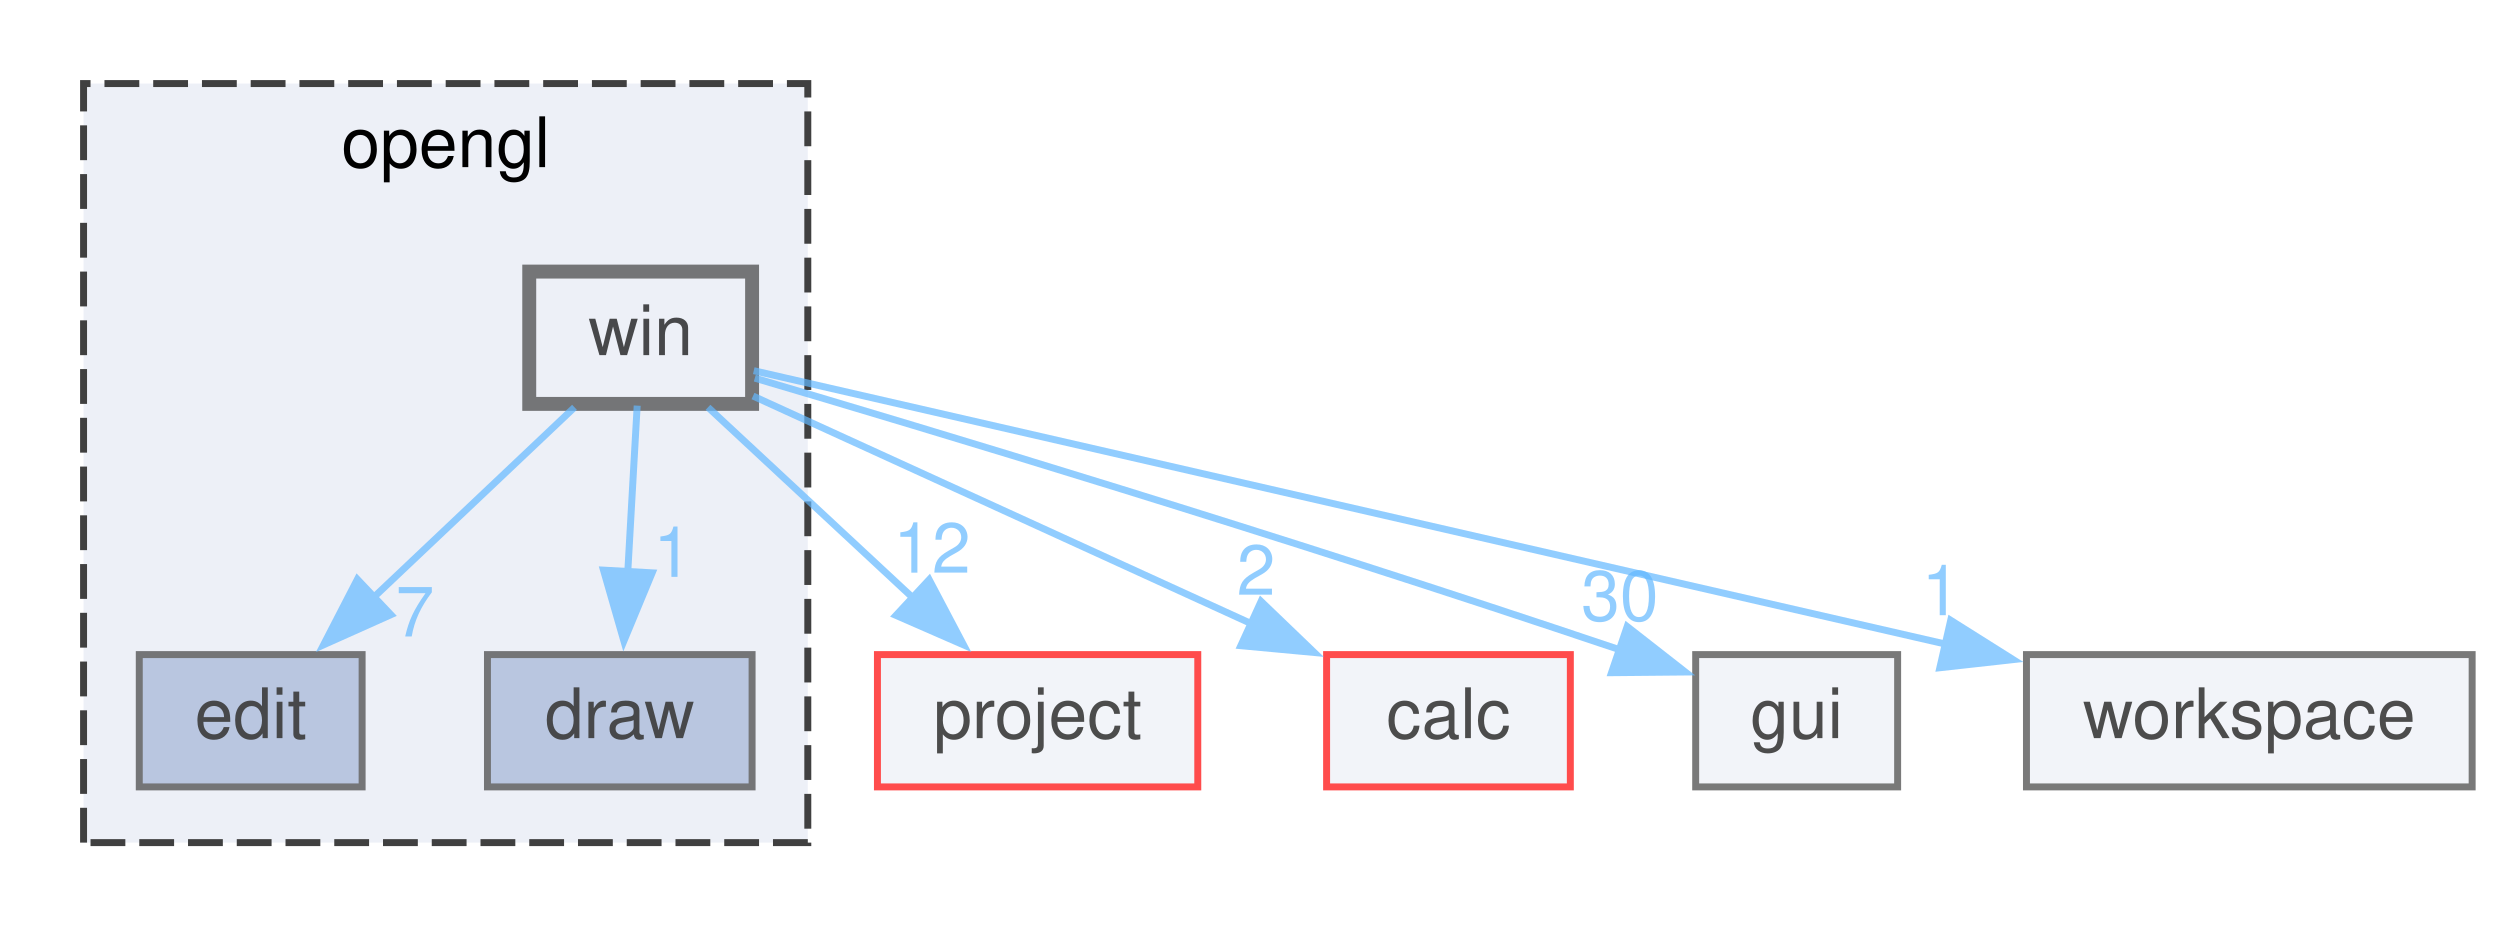
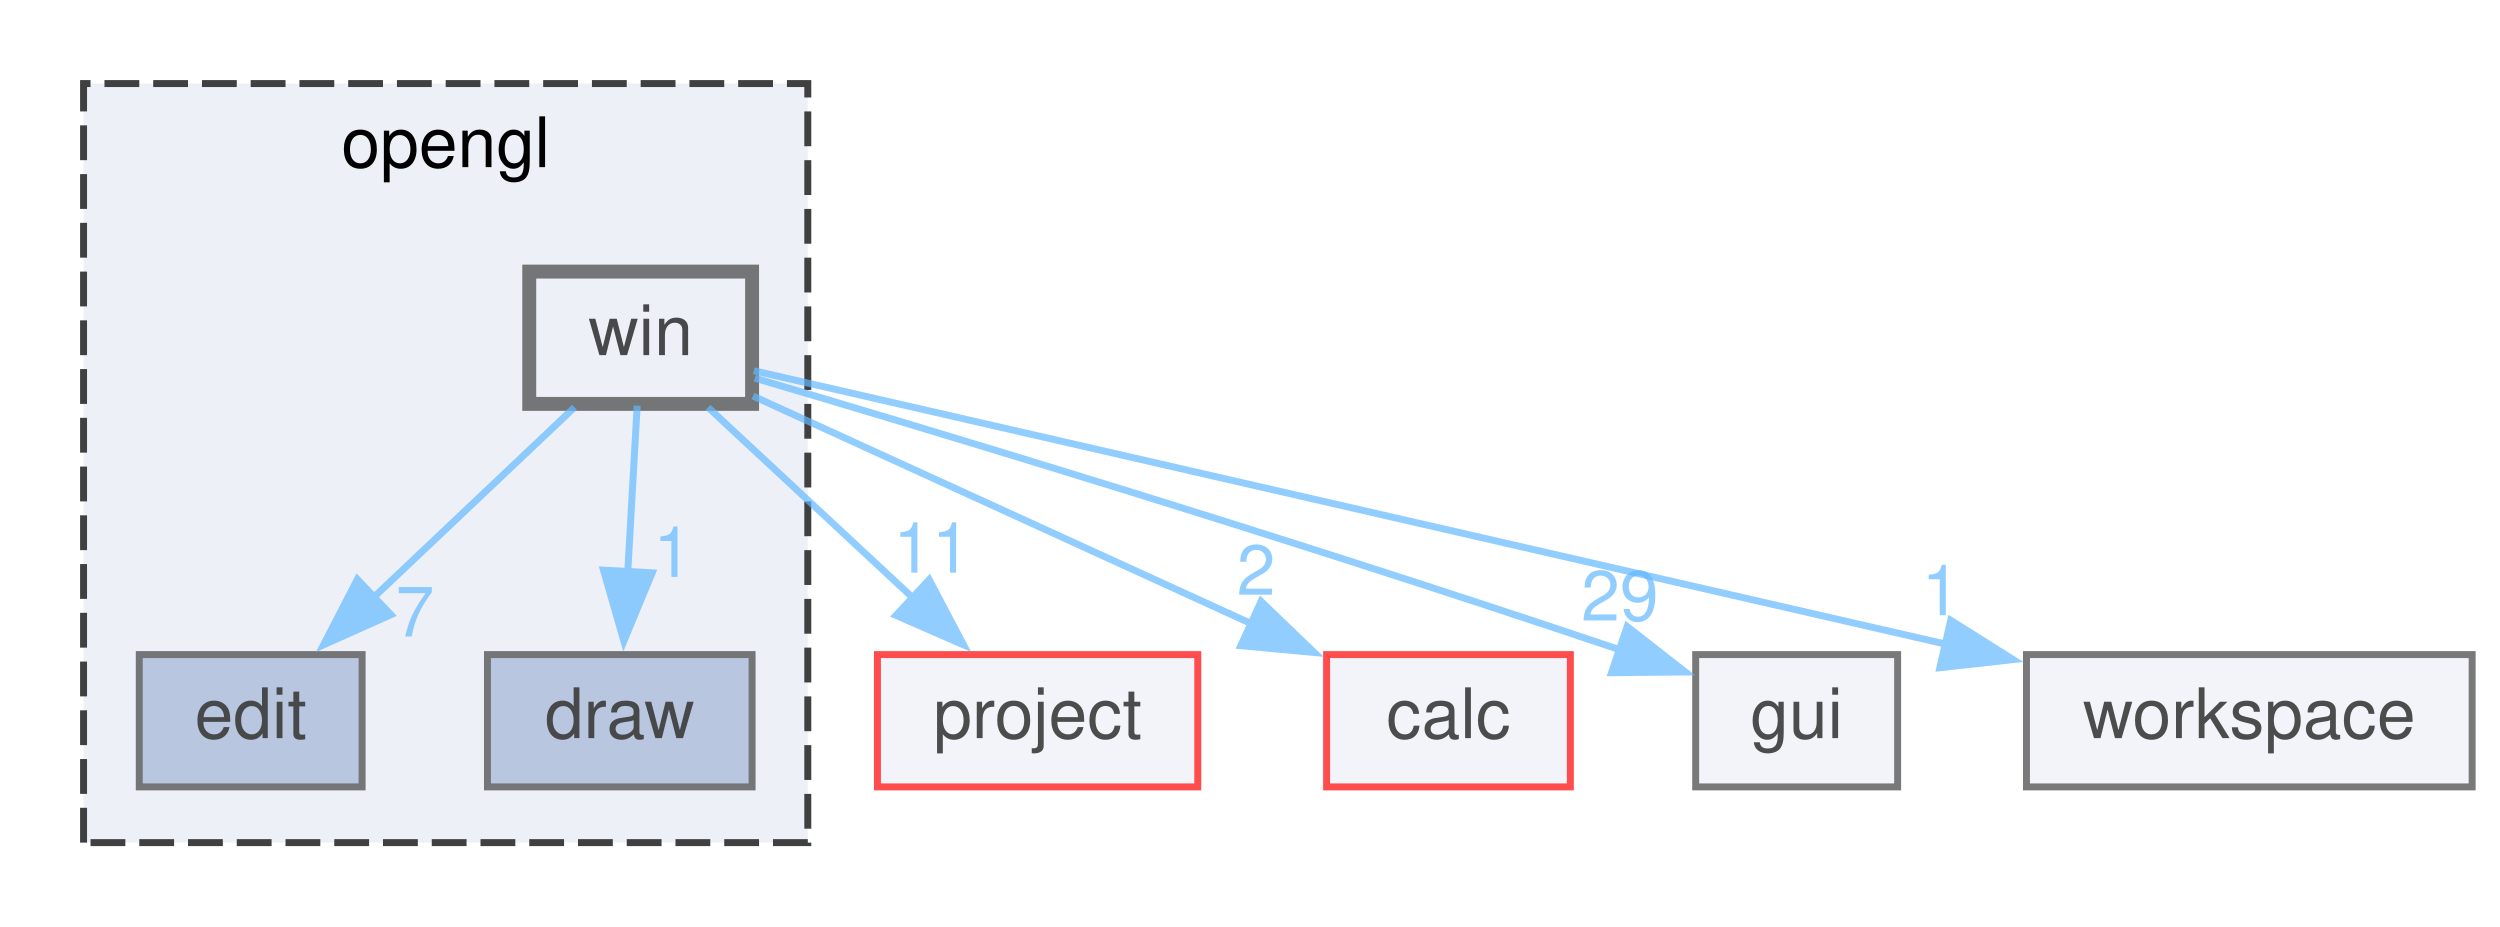
<svg xmlns="http://www.w3.org/2000/svg" xmlns:xlink="http://www.w3.org/1999/xlink" width="359pt" height="133pt" viewBox="0.00 0.00 359.00 133.00">
  <svg id="main" version="1.1" xml:space="preserve">
    <style type="text/css">
.node, .edge {opacity: 0.7;}
.node.selected, .edge.selected {opacity: 1;}
.edge:hover path { stroke: red; }
.edge:hover polygon { stroke: red; fill: red; }
</style>
    <svg id="graph" class="graph">
      <g id="graph0" class="graph" transform="scale(1 1) rotate(0) translate(4 129)">
        <g id="clust1" class="cluster">
          <g id="a_clust1">
            <a xlink:href="dir_e3787dfdbc46fad3e6d80e1f98f95a2e.html" target="_top" xlink:title="opengl">
              <polygon fill="#edf0f7" stroke="#404040" stroke-dasharray="5,2" points="8,-8 8,-117 112,-117 112,-8 8,-8" />
              <text text-anchor="middle" x="60" y="-105" font-family="Helvetica,sans-Serif" font-size="10.00">opengl</text>
            </a>
          </g>
        </g>
        <g id="node1" class="node">
          <g id="a_node1">
            <a xlink:href="dir_418eabe1aa0952264a697ba7817a92a9.html" target="_top" xlink:title="edit">
              <polygon fill="#a2b4d6" stroke="#404040" points="48,-35 16,-35 16,-16 48,-16 48,-35" />
              <text text-anchor="middle" x="32" y="-23" font-family="Helvetica,sans-Serif" font-size="10.00">edit</text>
            </a>
          </g>
        </g>
        <g id="node2" class="node">
          <g id="a_node2">
            <a xlink:href="dir_c02b696957f033c7e5cd8ce997138e40.html" target="_top" xlink:title="draw">
              <polygon fill="#a2b4d6" stroke="#404040" points="104,-35 66,-35 66,-16 104,-16 104,-35" />
              <text text-anchor="middle" x="85" y="-23" font-family="Helvetica,sans-Serif" font-size="10.00">draw</text>
            </a>
          </g>
        </g>
        <g id="node3" class="node">
          <g id="a_node3">
            <a xlink:href="dir_35218102a3d553d0037dd9e6309944ae.html" target="_top" xlink:title="win">
              <polygon fill="#edf0f7" stroke="#404040" stroke-width="2" points="104,-90 72,-90 72,-71 104,-71 104,-90" />
              <text text-anchor="middle" x="88" y="-78" font-family="Helvetica,sans-Serif" font-size="10.00">win</text>
            </a>
          </g>
        </g>
        <g id="edge2" class="edge">
          <g id="a_edge2">
            <a xlink:href="dir_000015_000007.html" target="_top">
              <path fill="none" stroke="#63b8ff" d="M78.5,-70.51C70.57,-63 59.05,-52.1 49.46,-43.03" />
              <polygon fill="#63b8ff" stroke="#63b8ff" points="52.13,-40.73 42.46,-36.4 47.32,-45.81 52.13,-40.73" />
            </a>
          </g>
          <g id="a_edge2-headlabel">
            <a xlink:href="dir_000015_000007.html" target="_top" xlink:title="7">
              <text text-anchor="middle" x="55.59" y="-37.6" font-family="Helvetica,sans-Serif" font-size="10.00" fill="#63b8ff">7</text>
            </a>
          </g>
        </g>
        <g id="edge5" class="edge">
          <g id="a_edge5">
            <a xlink:href="dir_000015_000006.html" target="_top">
              <path fill="none" stroke="#63b8ff" d="M87.5,-70.75C87.14,-64.27 86.62,-55.16 86.15,-46.9" />
              <polygon fill="#63b8ff" stroke="#63b8ff" points="89.65,-46.74 85.59,-36.95 82.66,-47.13 89.65,-46.74" />
            </a>
          </g>
          <g id="a_edge5-headlabel">
            <a xlink:href="dir_000015_000006.html" target="_top" xlink:title="1">
              <text text-anchor="middle" x="92.6" y="-46.16" font-family="Helvetica,sans-Serif" font-size="10.00" fill="#63b8ff">1</text>
            </a>
          </g>
        </g>
        <g id="node4" class="node">
          <g id="a_node4">
            <a xlink:href="dir_00f0a3b1654669903f8939607e046ce9.html" target="_top" xlink:title="project">
              <polygon fill="#edf0f7" stroke="red" points="168,-35 122,-35 122,-16 168,-16 168,-35" />
              <text text-anchor="middle" x="145" y="-23" font-family="Helvetica,sans-Serif" font-size="10.00">project</text>
            </a>
          </g>
        </g>
        <g id="edge1" class="edge">
          <g id="a_edge1">
            <a xlink:href="dir_000015_000013.html" target="_top">
              <path fill="none" stroke="#63b8ff" d="M97.67,-70.51C105.74,-63 117.47,-52.1 127.22,-43.03" />
              <polygon fill="#63b8ff" stroke="#63b8ff" points="129.43,-45.76 134.37,-36.39 124.66,-40.63 129.43,-45.76" />
            </a>
          </g>
          <g id="a_edge1-headlabel">
-             <a xlink:href="dir_000015_000013.html" target="_top" xlink:title="12">
-               <text text-anchor="middle" x="129.83" y="-46.76" font-family="Helvetica,sans-Serif" font-size="10.00" fill="#63b8ff">12</text>
+             <a xlink:href="dir_000015_000013.html" target="_top" xlink:title="11">
+               <text text-anchor="middle" x="129.83" y="-46.76" font-family="Helvetica,sans-Serif" font-size="10.00" fill="#63b8ff">11</text>
            </a>
          </g>
        </g>
        <g id="node5" class="node">
          <g id="a_node5">
            <a xlink:href="dir_4f43f4cad42e15ad2210eb2040958738.html" target="_top" xlink:title="calc">
              <polygon fill="#edf0f7" stroke="red" points="221.5,-35 186.5,-35 186.5,-16 221.5,-16 221.5,-35" />
              <text text-anchor="middle" x="204" y="-23" font-family="Helvetica,sans-Serif" font-size="10.00">calc</text>
            </a>
          </g>
        </g>
        <g id="edge3" class="edge">
          <g id="a_edge3">
            <a xlink:href="dir_000015_000001.html" target="_top">
              <path fill="none" stroke="#63b8ff" d="M104.13,-72.13C122.64,-63.67 153.33,-49.65 175.82,-39.38" />
              <polygon fill="#63b8ff" stroke="#63b8ff" points="177.09,-42.64 184.73,-35.3 174.18,-36.28 177.09,-42.64" />
            </a>
          </g>
          <g id="a_edge3-headlabel">
            <a xlink:href="dir_000015_000001.html" target="_top" xlink:title="2">
              <text text-anchor="middle" x="176.37" y="-43.59" font-family="Helvetica,sans-Serif" font-size="10.00" fill="#63b8ff">2</text>
            </a>
          </g>
        </g>
        <g id="node6" class="node">
          <g id="a_node6">
            <a xlink:href="dir_99d0482cf009f9d97a0877749b817f19.html" target="_top" xlink:title="gui">
              <polygon fill="#edf0f7" stroke="#404040" points="268.5,-35 239.5,-35 239.5,-16 268.5,-16 268.5,-35" />
              <text text-anchor="middle" x="254" y="-23" font-family="Helvetica,sans-Serif" font-size="10.00">gui</text>
            </a>
          </g>
        </g>
        <g id="edge4" class="edge">
          <g id="a_edge4">
            <a xlink:href="dir_000015_000010.html" target="_top">
              <path fill="none" stroke="#63b8ff" d="M104.39,-74.7C129.29,-67.35 178.36,-52.62 228.69,-35.66" />
              <polygon fill="#63b8ff" stroke="#63b8ff" points="229.66,-39.03 238.01,-32.5 227.41,-32.4 229.66,-39.03" />
            </a>
          </g>
          <g id="a_edge4-headlabel">
-             <a xlink:href="dir_000015_000010.html" target="_top" xlink:title="30">
-               <text text-anchor="middle" x="228.61" y="-39.89" font-family="Helvetica,sans-Serif" font-size="10.00" fill="#63b8ff">30</text>
+             <a xlink:href="dir_000015_000010.html" target="_top" xlink:title="29">
+               <text text-anchor="middle" x="228.61" y="-39.89" font-family="Helvetica,sans-Serif" font-size="10.00" fill="#63b8ff">29</text>
            </a>
          </g>
        </g>
        <g id="node7" class="node">
          <g id="a_node7">
            <a xlink:href="dir_f6a83b7e0ebe317a15f9505bd2dc12ce.html" target="_top" xlink:title="workspace">
              <polygon fill="#edf0f7" stroke="#404040" points="351,-35 287,-35 287,-16 351,-16 351,-35" />
              <text text-anchor="middle" x="319" y="-23" font-family="Helvetica,sans-Serif" font-size="10.00">workspace</text>
            </a>
          </g>
        </g>
        <g id="edge6" class="edge">
          <g id="a_edge6">
            <a xlink:href="dir_000015_000016.html" target="_top">
              <path fill="none" stroke="#63b8ff" d="M104.24,-75.77C139.38,-67.71 223.45,-48.42 275.37,-36.51" />
              <polygon fill="#63b8ff" stroke="#63b8ff" points="276.12,-39.93 285.09,-34.28 274.56,-33.11 276.12,-39.93" />
            </a>
          </g>
          <g id="a_edge6-headlabel">
            <a xlink:href="dir_000015_000016.html" target="_top" xlink:title="1">
              <text text-anchor="middle" x="274.73" y="-40.66" font-family="Helvetica,sans-Serif" font-size="10.00" fill="#63b8ff">1</text>
            </a>
          </g>
        </g>
      </g>
    </svg>
  </svg>
  <style type="text/css">

[data-mouse-over-selected='false'] { opacity: 0.7; }
[data-mouse-over-selected='true']  { opacity: 1.0; }

</style>
</svg>
